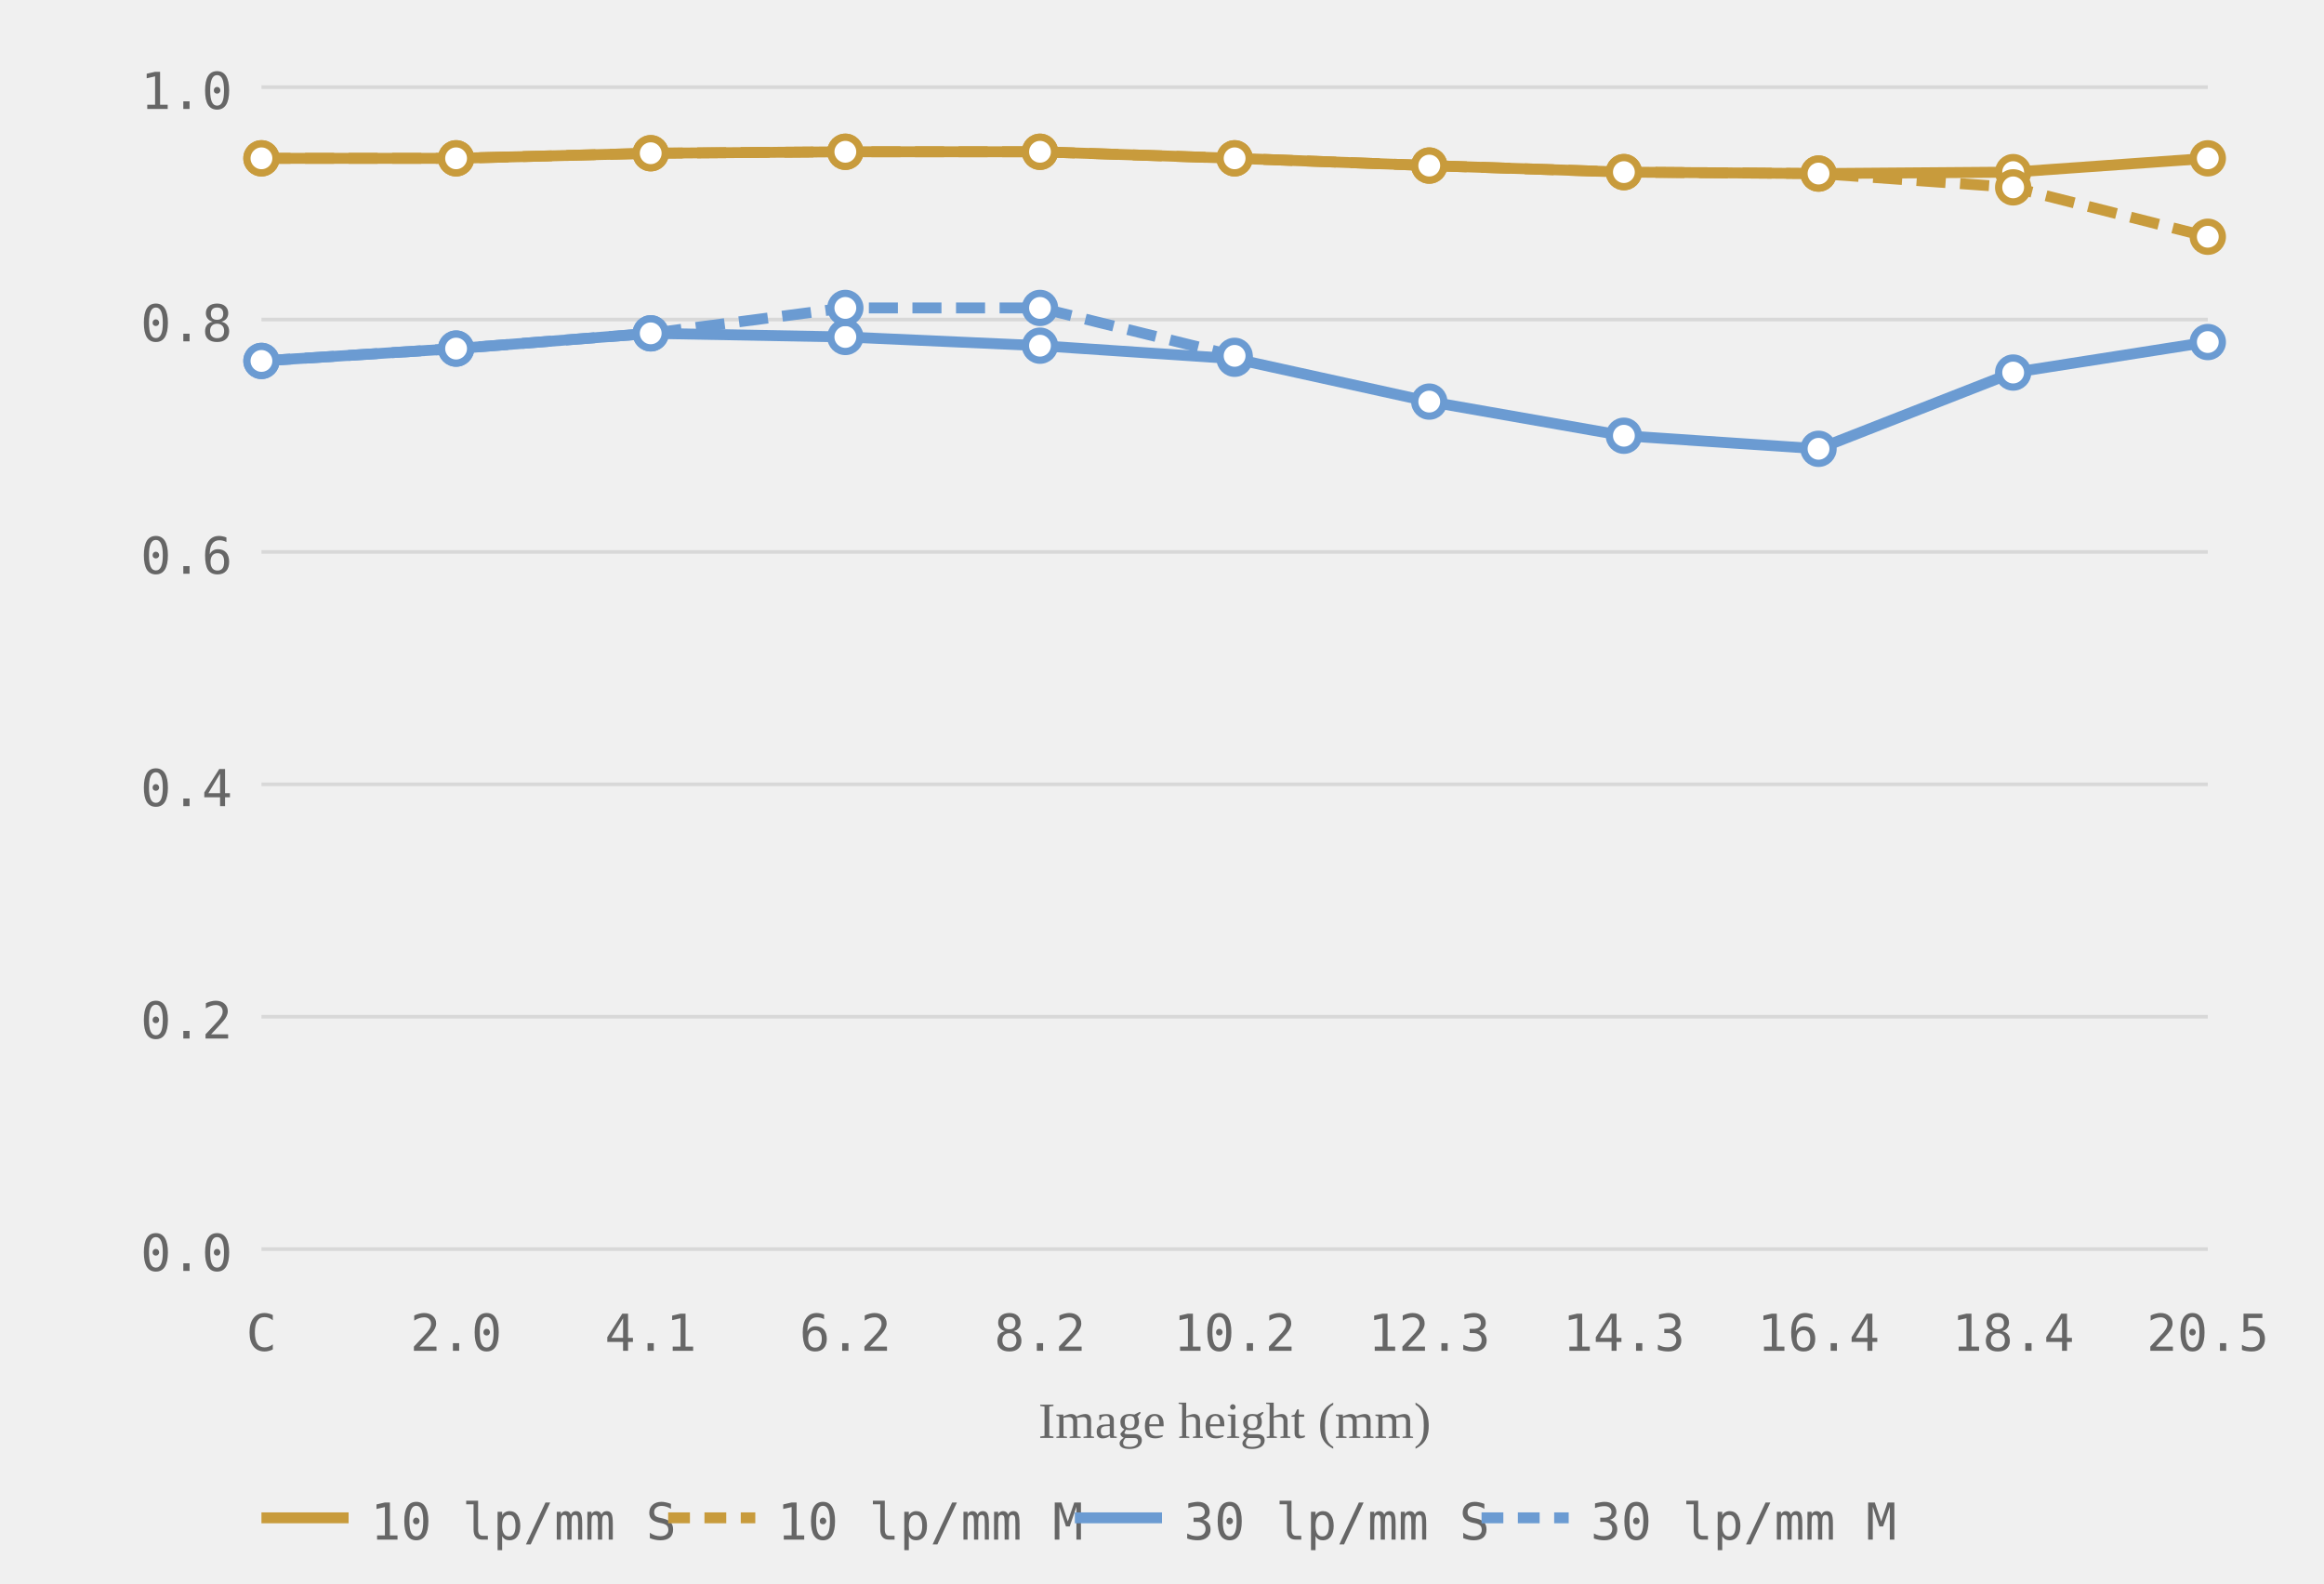
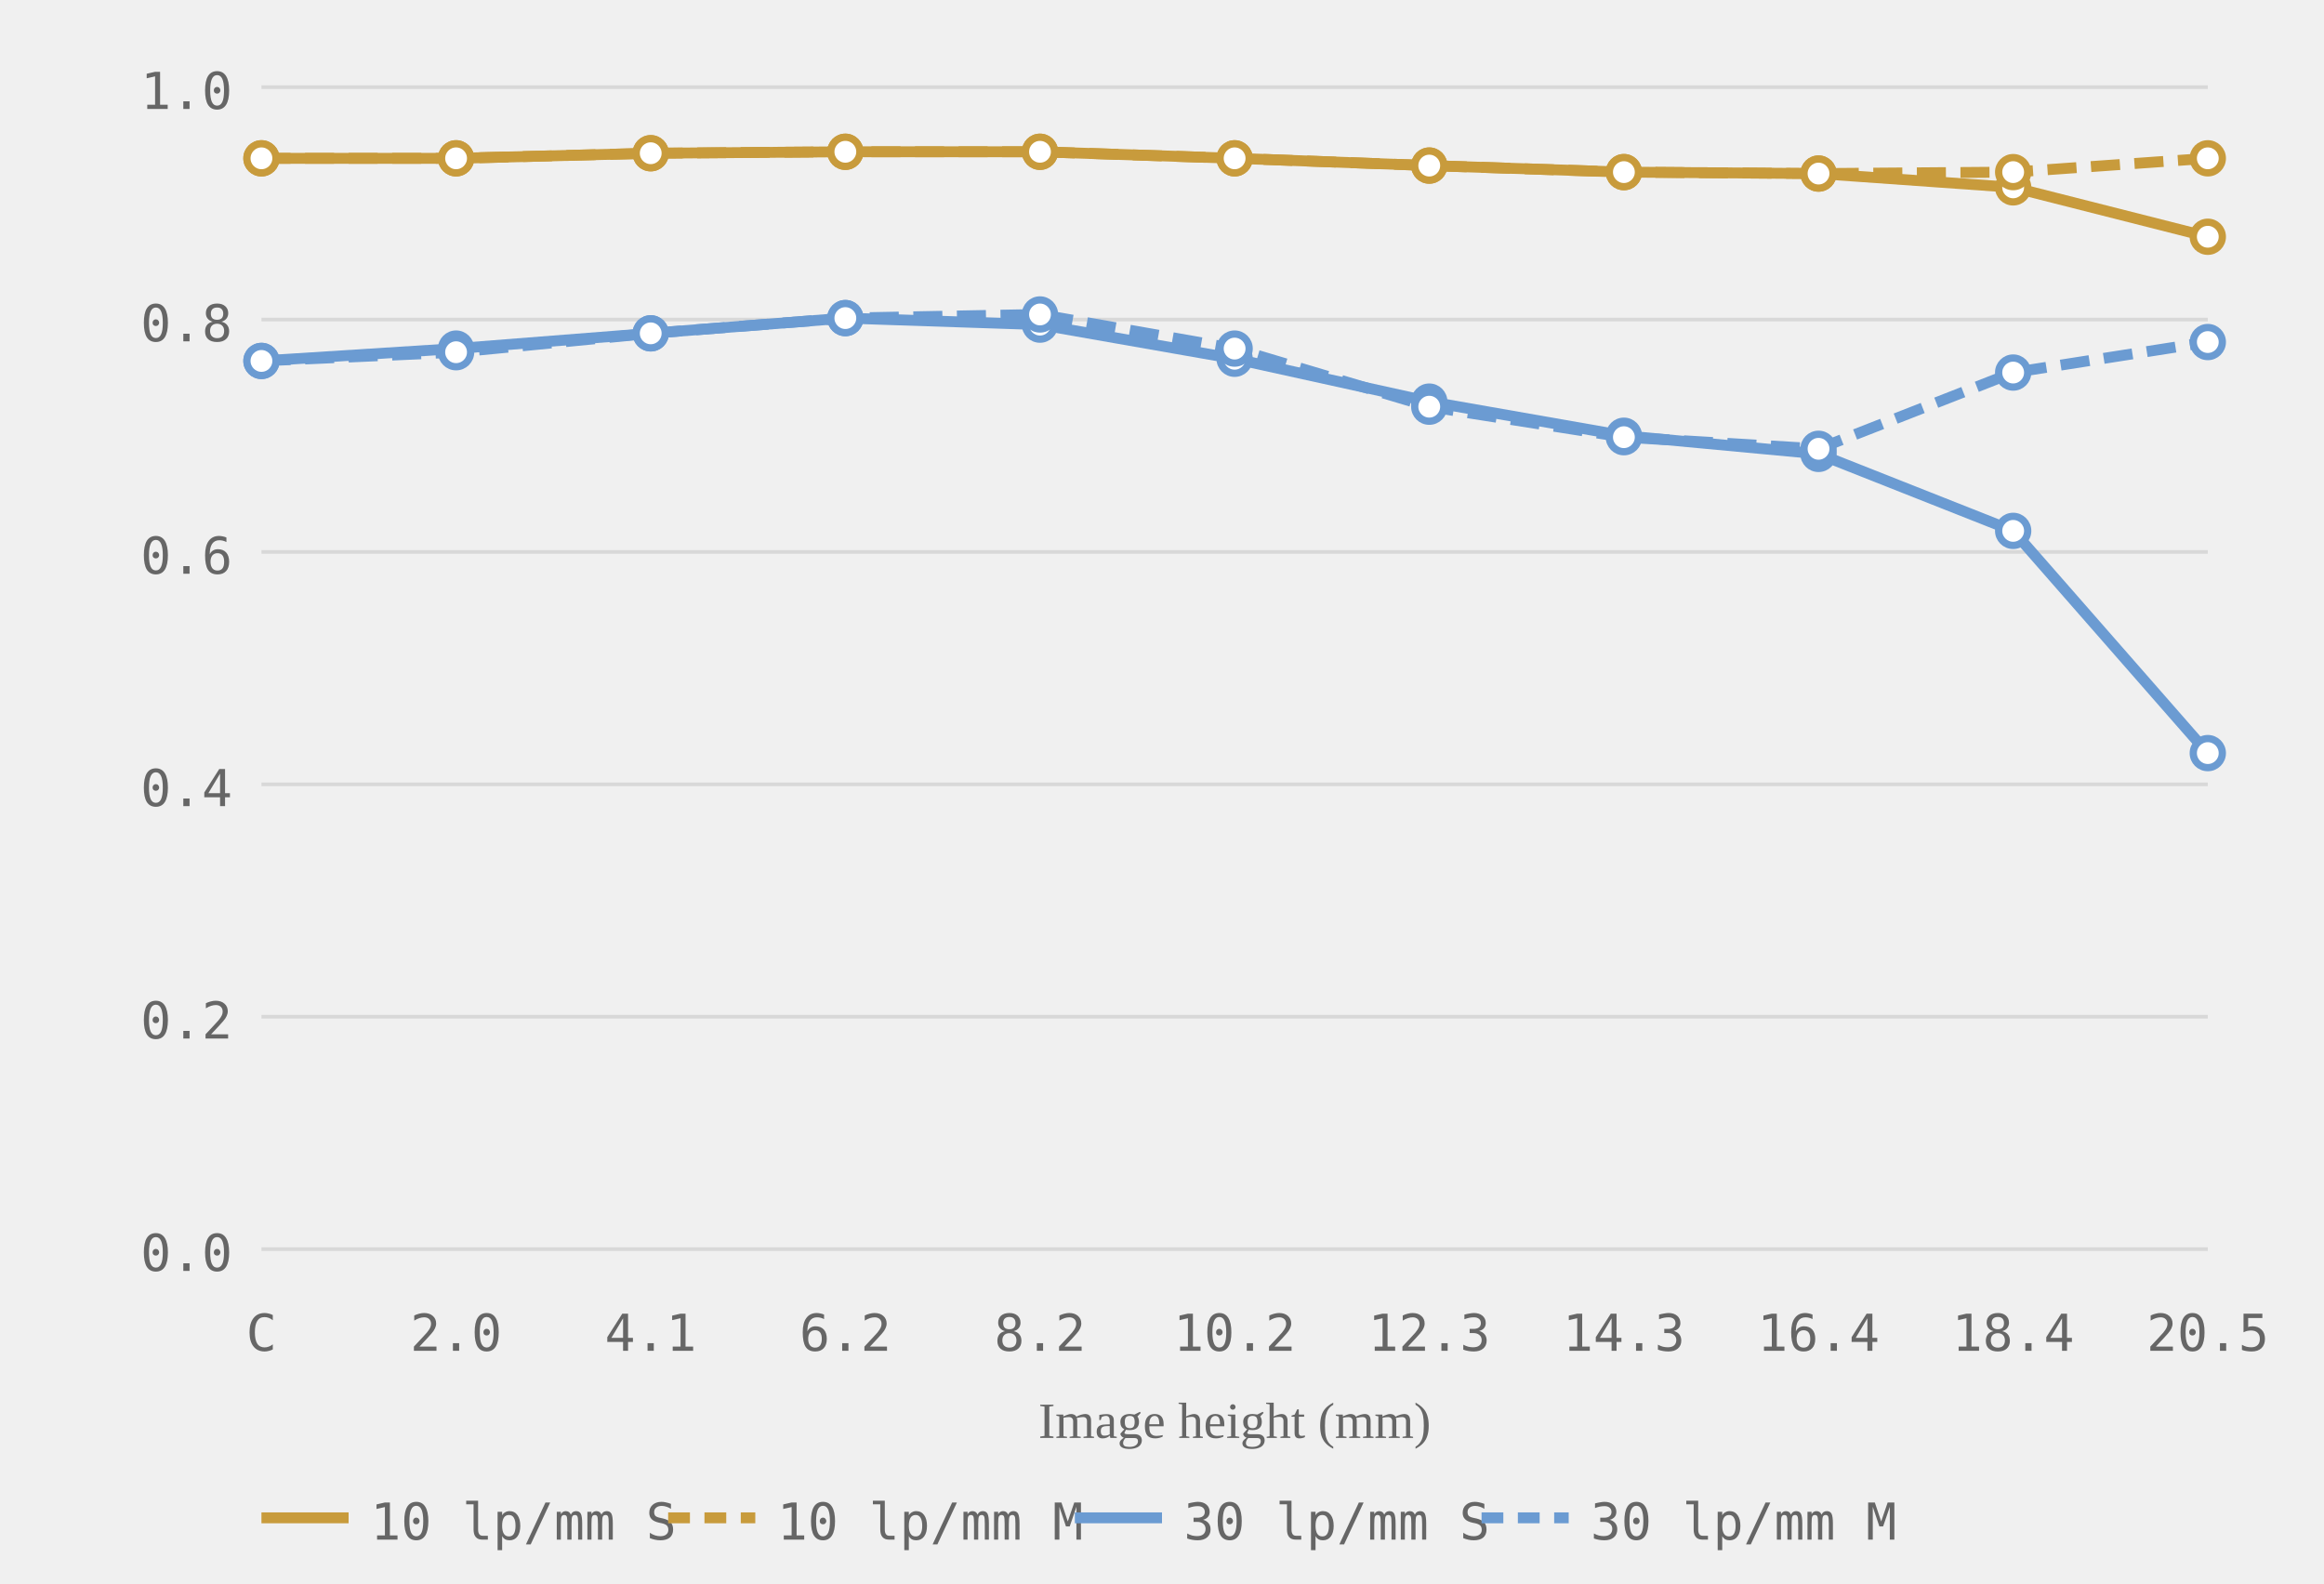
<svg xmlns="http://www.w3.org/2000/svg" viewBox="0 0 320 218" role="img" aria-label="MTF chart, generated from readings">
  <style>.grid-line { stroke: #d8d8d8; stroke-width: 0.5; }.axis-label { font-size: 7px; fill: #666666; font-family: ui-monospace, monospace; }.axis-y { text-anchor: end; }.axis-x { text-anchor: middle; }.axis-title { font-size: 7px; fill: #666666; text-anchor: middle; }.curve { fill: none; stroke-width: 1.5; }.curve-m { stroke-dasharray: 4 2; }.dot { fill: white; stroke-width: 1; }.legend-text { font-size: 7px; fill: #666666; font-family: ui-monospace, monospace; }</style>
  <line class="grid-line" x1="36" y1="172.0" x2="304" y2="172.0" />
  <line class="grid-line" x1="36" y1="140.0" x2="304" y2="140.0" />
  <line class="grid-line" x1="36" y1="108.0" x2="304" y2="108.0" />
  <line class="grid-line" x1="36" y1="76.0" x2="304" y2="76.0" />
  <line class="grid-line" x1="36" y1="44.0" x2="304" y2="44.0" />
  <line class="grid-line" x1="36" y1="12.0" x2="304" y2="12.0" />
  <text class="axis-label axis-y" x="32" y="175.0">0.0</text>
  <text class="axis-label axis-y" x="32" y="143.0">0.2</text>
  <text class="axis-label axis-y" x="32" y="111.0">0.4</text>
  <text class="axis-label axis-y" x="32" y="79.0">0.6</text>
  <text class="axis-label axis-y" x="32" y="47.0">0.8</text>
  <text class="axis-label axis-y" x="32" y="15.0">1.0</text>
  <text class="axis-label axis-x" x="36.0" y="186">C</text>
  <text class="axis-label axis-x" x="62.8" y="186">2.0</text>
  <text class="axis-label axis-x" x="89.6" y="186">4.1</text>
  <text class="axis-label axis-x" x="116.4" y="186">6.2</text>
  <text class="axis-label axis-x" x="143.2" y="186">8.2</text>
  <text class="axis-label axis-x" x="170.0" y="186">10.2</text>
  <text class="axis-label axis-x" x="196.8" y="186">12.3</text>
  <text class="axis-label axis-x" x="223.6" y="186">14.3</text>
  <text class="axis-label axis-x" x="250.4" y="186">16.4</text>
  <text class="axis-label axis-x" x="277.2" y="186">18.4</text>
  <text class="axis-label axis-x" x="304.0" y="186">20.5</text>
  <text class="axis-title" x="170.0" y="198">Image height (mm)</text>
-   <polyline class="curve curve-10" style="stroke:#c89b3c" points="36.0,21.8 62.8,21.8 89.6,21.1 116.4,20.9 143.2,20.9 170.0,21.8 196.8,22.8 223.6,23.7 250.4,23.9 277.2,23.7 304.0,21.8" />
-   <polyline class="curve curve-10 curve-m" style="stroke:#c89b3c" points="36.0,21.8 62.8,21.8 89.6,21.1 116.4,20.9 143.2,20.9 170.0,21.8 196.8,22.8 223.6,23.7 250.4,23.9 277.2,25.8 304.0,32.6" stroke-dasharray="4 2" />
-   <polyline class="curve curve-30" style="stroke:#6b9bd2" points="36.0,49.7 62.8,48.0 89.6,45.9 116.4,46.4 143.2,47.6 170.0,49.4 196.8,55.3 223.6,60.0 250.4,61.8 277.2,51.3 304.0,47.1" />
-   <polyline class="curve curve-30 curve-m" style="stroke:#6b9bd2" points="36.0,49.7 62.8,48.0 89.6,45.9 116.4,42.4 143.2,42.4 170.0,49.0" stroke-dasharray="4 2" />
+   <polyline class="curve curve-10" style="stroke:#c89b3c" points="36.0,21.8 62.8,21.8 89.6,21.1 116.4,20.9 143.2,20.9 170.0,21.8 196.8,22.8 223.6,23.7 250.4,23.9 277.2,25.8 304.0,32.6" />
+   <polyline class="curve curve-10 curve-m" style="stroke:#c89b3c" points="36.0,21.8 62.8,21.8 89.6,21.1 116.4,20.9 143.2,20.9 170.0,21.8 196.8,22.8 223.6,23.7 250.4,23.9 277.2,23.7 304.0,21.8" stroke-dasharray="4 2" />
+   <polyline class="curve curve-30" style="stroke:#6b9bd2" points="36.0,49.7 62.8,48.0 89.6,45.9 116.4,43.8 143.2,44.7 170.0,49.4 196.8,55.3 223.6,60.0 250.4,62.5 277.2,73.1 304.0,103.7" />
+   <polyline class="curve curve-30 curve-m" style="stroke:#6b9bd2" points="36.0,49.7 62.8,48.5 89.6,45.9 116.4,43.8 143.2,43.3 170.0,48.0 196.8,56.0 223.6,60.2 250.4,61.8 277.2,51.3 304.0,47.1" stroke-dasharray="4 2" />
+   <circle class="dot dot-10" style="stroke:#c89b3c" cx="36.0" cy="21.8" r="2" />
+   <circle class="dot dot-10" style="stroke:#c89b3c" cx="62.8" cy="21.8" r="2" />
+   <circle class="dot dot-10" style="stroke:#c89b3c" cx="89.6" cy="21.1" r="2" />
+   <circle class="dot dot-10" style="stroke:#c89b3c" cx="116.4" cy="20.9" r="2" />
+   <circle class="dot dot-10" style="stroke:#c89b3c" cx="143.2" cy="20.9" r="2" />
+   <circle class="dot dot-10" style="stroke:#c89b3c" cx="170.0" cy="21.8" r="2" />
+   <circle class="dot dot-10" style="stroke:#c89b3c" cx="196.8" cy="22.8" r="2" />
+   <circle class="dot dot-10" style="stroke:#c89b3c" cx="223.6" cy="23.7" r="2" />
+   <circle class="dot dot-10" style="stroke:#c89b3c" cx="250.4" cy="23.9" r="2" />
+   <circle class="dot dot-10" style="stroke:#c89b3c" cx="277.2" cy="25.8" r="2" />
+   <circle class="dot dot-10" style="stroke:#c89b3c" cx="304.0" cy="32.6" r="2" />
  <circle class="dot dot-10" style="stroke:#c89b3c" cx="36.0" cy="21.8" r="2" />
  <circle class="dot dot-10" style="stroke:#c89b3c" cx="62.8" cy="21.8" r="2" />
  <circle class="dot dot-10" style="stroke:#c89b3c" cx="89.6" cy="21.1" r="2" />
  <circle class="dot dot-10" style="stroke:#c89b3c" cx="116.4" cy="20.9" r="2" />
  <circle class="dot dot-10" style="stroke:#c89b3c" cx="143.2" cy="20.9" r="2" />
  <circle class="dot dot-10" style="stroke:#c89b3c" cx="170.0" cy="21.8" r="2" />
  <circle class="dot dot-10" style="stroke:#c89b3c" cx="196.8" cy="22.8" r="2" />
  <circle class="dot dot-10" style="stroke:#c89b3c" cx="223.6" cy="23.7" r="2" />
  <circle class="dot dot-10" style="stroke:#c89b3c" cx="250.4" cy="23.9" r="2" />
  <circle class="dot dot-10" style="stroke:#c89b3c" cx="277.2" cy="23.7" r="2" />
  <circle class="dot dot-10" style="stroke:#c89b3c" cx="304.0" cy="21.8" r="2" />
-   <circle class="dot dot-10" style="stroke:#c89b3c" cx="36.0" cy="21.8" r="2" />
-   <circle class="dot dot-10" style="stroke:#c89b3c" cx="62.8" cy="21.8" r="2" />
-   <circle class="dot dot-10" style="stroke:#c89b3c" cx="89.6" cy="21.1" r="2" />
-   <circle class="dot dot-10" style="stroke:#c89b3c" cx="116.4" cy="20.9" r="2" />
-   <circle class="dot dot-10" style="stroke:#c89b3c" cx="143.2" cy="20.9" r="2" />
-   <circle class="dot dot-10" style="stroke:#c89b3c" cx="170.0" cy="21.8" r="2" />
-   <circle class="dot dot-10" style="stroke:#c89b3c" cx="196.8" cy="22.8" r="2" />
-   <circle class="dot dot-10" style="stroke:#c89b3c" cx="223.6" cy="23.7" r="2" />
-   <circle class="dot dot-10" style="stroke:#c89b3c" cx="250.4" cy="23.9" r="2" />
-   <circle class="dot dot-10" style="stroke:#c89b3c" cx="277.2" cy="25.8" r="2" />
-   <circle class="dot dot-10" style="stroke:#c89b3c" cx="304.0" cy="32.6" r="2" />
  <circle class="dot dot-30" style="stroke:#6b9bd2" cx="36.0" cy="49.7" r="2" />
  <circle class="dot dot-30" style="stroke:#6b9bd2" cx="62.8" cy="48.0" r="2" />
  <circle class="dot dot-30" style="stroke:#6b9bd2" cx="89.6" cy="45.9" r="2" />
-   <circle class="dot dot-30" style="stroke:#6b9bd2" cx="116.4" cy="46.4" r="2" />
-   <circle class="dot dot-30" style="stroke:#6b9bd2" cx="143.2" cy="47.6" r="2" />
+   <circle class="dot dot-30" style="stroke:#6b9bd2" cx="116.4" cy="43.8" r="2" />
+   <circle class="dot dot-30" style="stroke:#6b9bd2" cx="143.2" cy="44.7" r="2" />
  <circle class="dot dot-30" style="stroke:#6b9bd2" cx="170.0" cy="49.4" r="2" />
  <circle class="dot dot-30" style="stroke:#6b9bd2" cx="196.8" cy="55.3" r="2" />
  <circle class="dot dot-30" style="stroke:#6b9bd2" cx="223.6" cy="60.0" r="2" />
+   <circle class="dot dot-30" style="stroke:#6b9bd2" cx="250.4" cy="62.5" r="2" />
+   <circle class="dot dot-30" style="stroke:#6b9bd2" cx="277.2" cy="73.1" r="2" />
+   <circle class="dot dot-30" style="stroke:#6b9bd2" cx="304.0" cy="103.7" r="2" />
+   <circle class="dot dot-30" style="stroke:#6b9bd2" cx="36.0" cy="49.7" r="2" />
+   <circle class="dot dot-30" style="stroke:#6b9bd2" cx="62.8" cy="48.5" r="2" />
+   <circle class="dot dot-30" style="stroke:#6b9bd2" cx="89.6" cy="45.9" r="2" />
+   <circle class="dot dot-30" style="stroke:#6b9bd2" cx="116.4" cy="43.8" r="2" />
+   <circle class="dot dot-30" style="stroke:#6b9bd2" cx="143.2" cy="43.3" r="2" />
+   <circle class="dot dot-30" style="stroke:#6b9bd2" cx="170.0" cy="48.0" r="2" />
+   <circle class="dot dot-30" style="stroke:#6b9bd2" cx="196.8" cy="56.0" r="2" />
+   <circle class="dot dot-30" style="stroke:#6b9bd2" cx="223.6" cy="60.2" r="2" />
  <circle class="dot dot-30" style="stroke:#6b9bd2" cx="250.4" cy="61.8" r="2" />
  <circle class="dot dot-30" style="stroke:#6b9bd2" cx="277.2" cy="51.3" r="2" />
  <circle class="dot dot-30" style="stroke:#6b9bd2" cx="304.0" cy="47.1" r="2" />
-   <circle class="dot dot-30" style="stroke:#6b9bd2" cx="36.0" cy="49.7" r="2" />
-   <circle class="dot dot-30" style="stroke:#6b9bd2" cx="62.8" cy="48.0" r="2" />
-   <circle class="dot dot-30" style="stroke:#6b9bd2" cx="89.6" cy="45.9" r="2" />
-   <circle class="dot dot-30" style="stroke:#6b9bd2" cx="116.4" cy="42.4" r="2" />
-   <circle class="dot dot-30" style="stroke:#6b9bd2" cx="143.2" cy="42.4" r="2" />
-   <circle class="dot dot-30" style="stroke:#6b9bd2" cx="170.0" cy="49.0" r="2" />
  <line x1="36" y1="209" x2="48" y2="209" stroke="#c89b3c" stroke-width="1.5" />
  <text class="legend-text" x="51" y="212">10 lp/mm S</text>
  <line x1="92" y1="209" x2="104" y2="209" stroke="#c89b3c" stroke-width="1.5" stroke-dasharray="3 2" />
  <text class="legend-text" x="107" y="212">10 lp/mm M</text>
  <line x1="148" y1="209" x2="160" y2="209" stroke="#6b9bd2" stroke-width="1.5" />
  <text class="legend-text" x="163" y="212">30 lp/mm S</text>
  <line x1="204" y1="209" x2="216" y2="209" stroke="#6b9bd2" stroke-width="1.5" stroke-dasharray="3 2" />
  <text class="legend-text" x="219" y="212">30 lp/mm M</text>
</svg>
